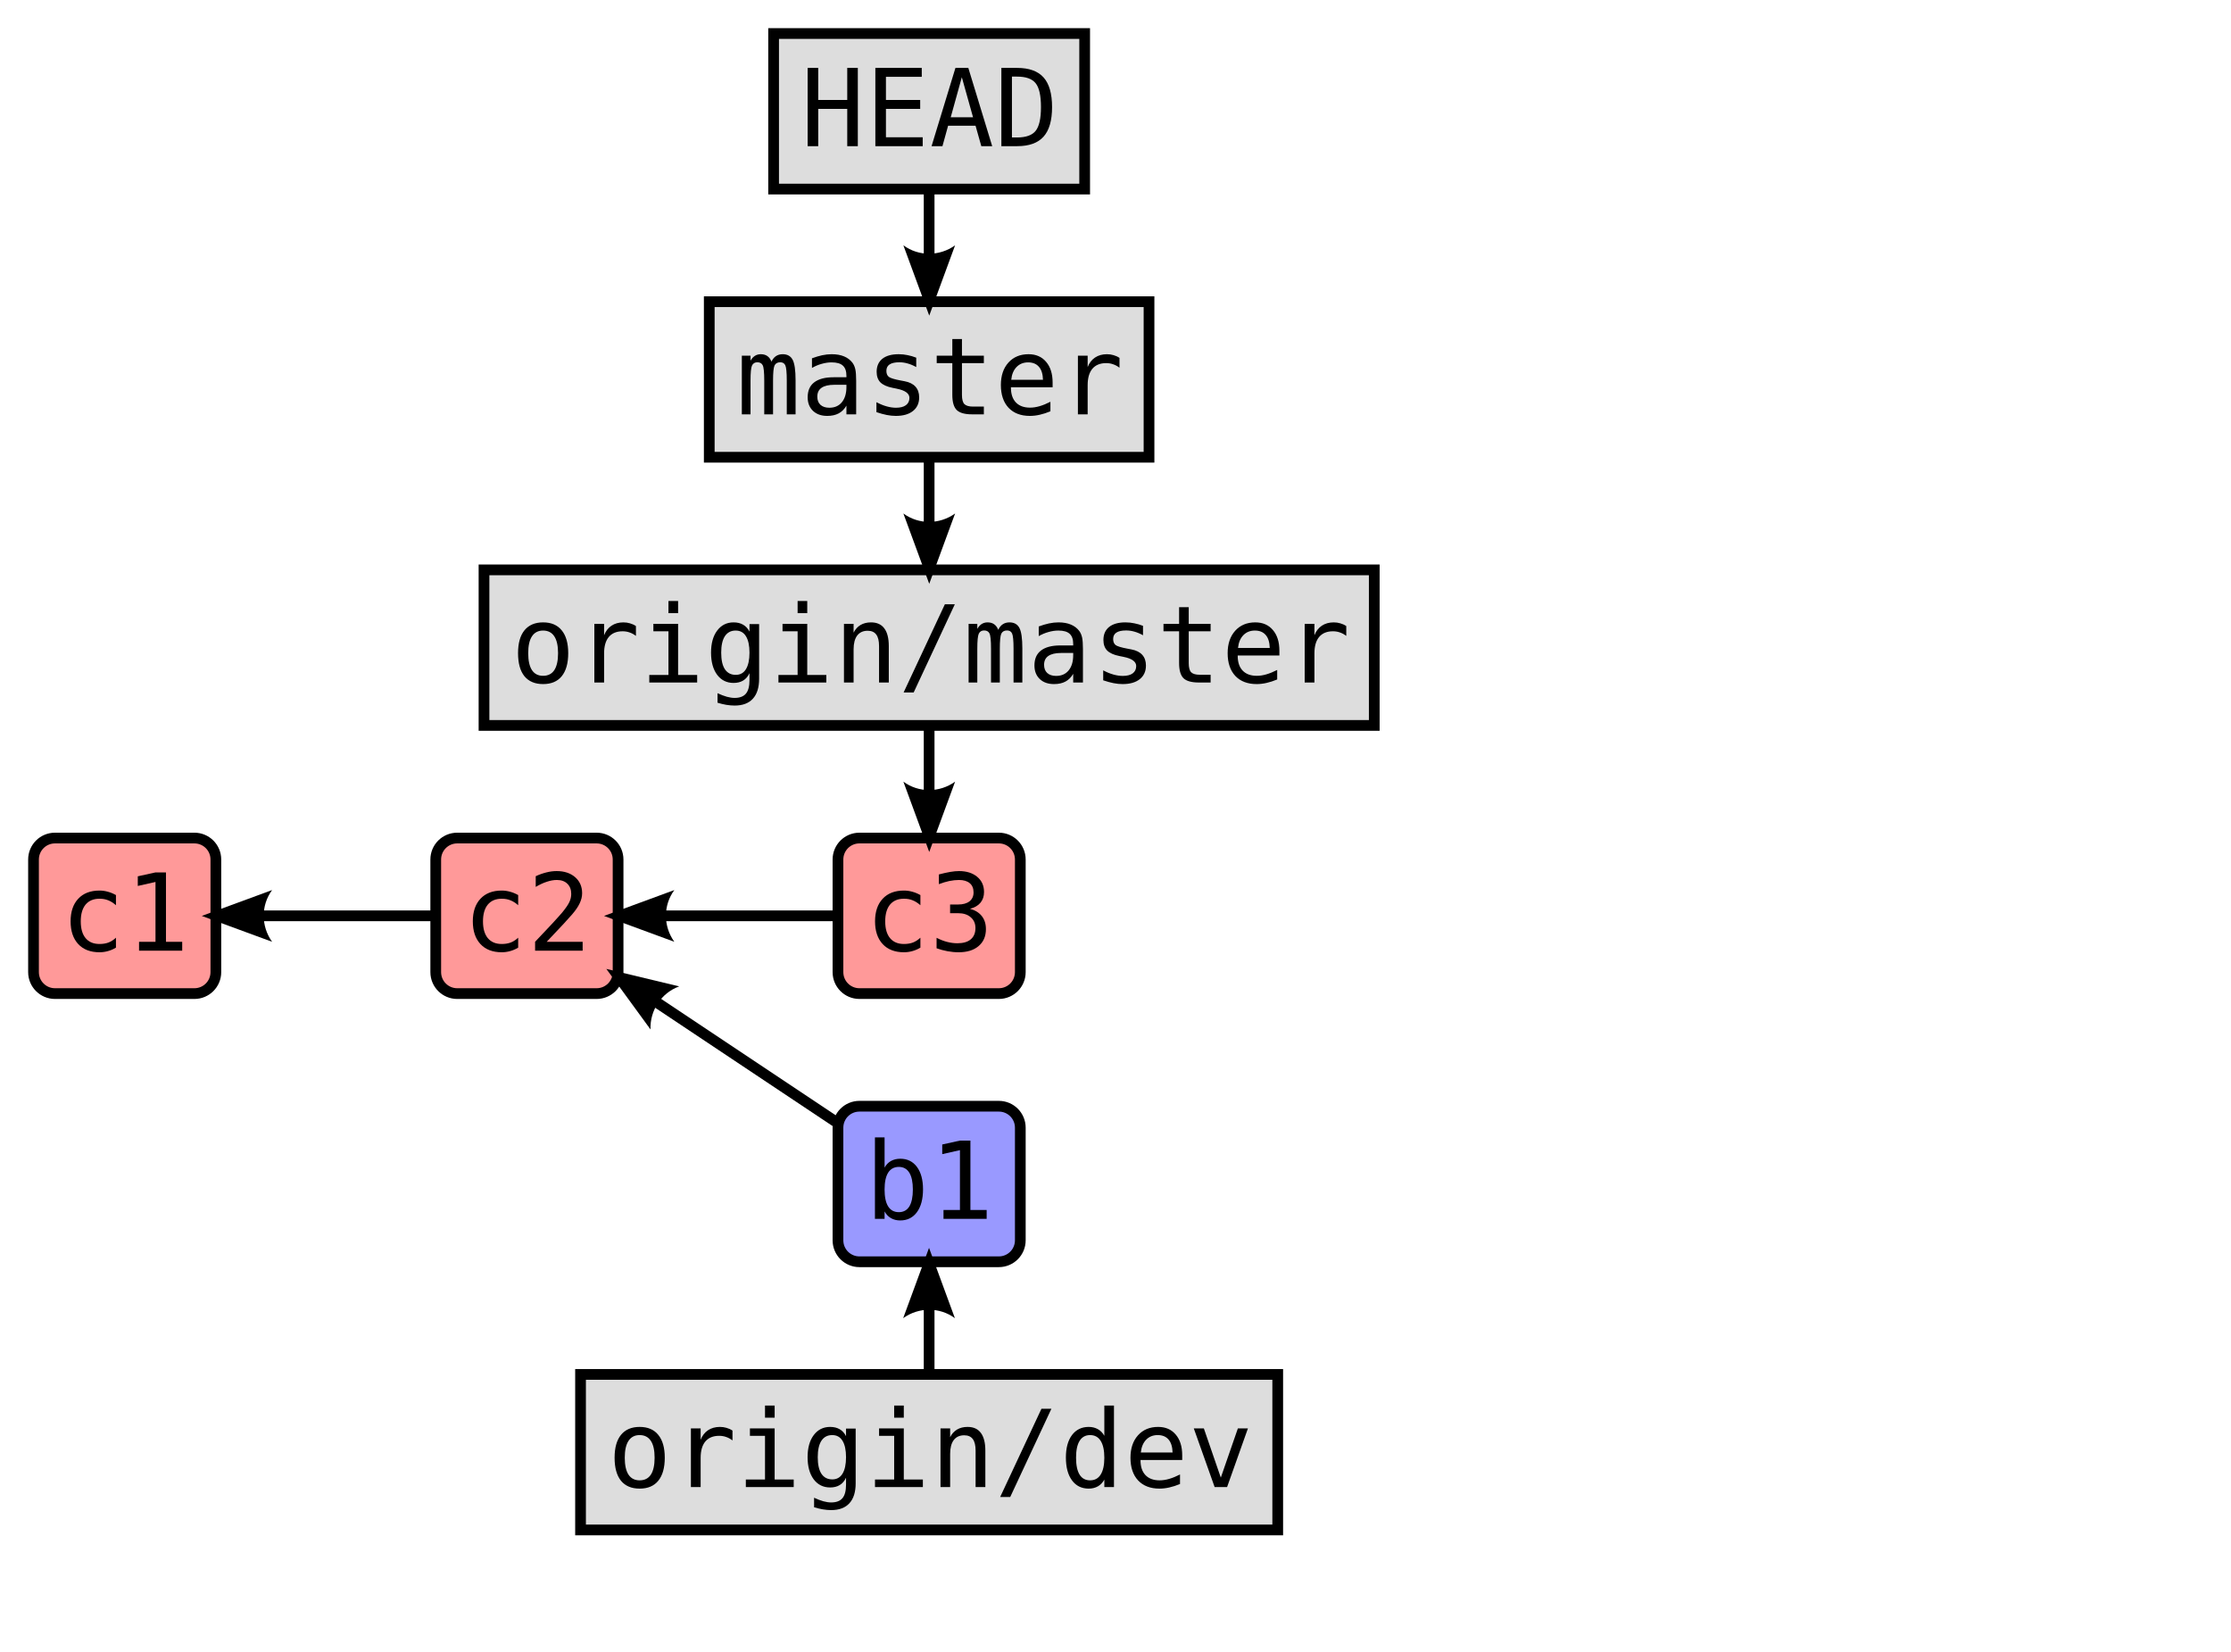
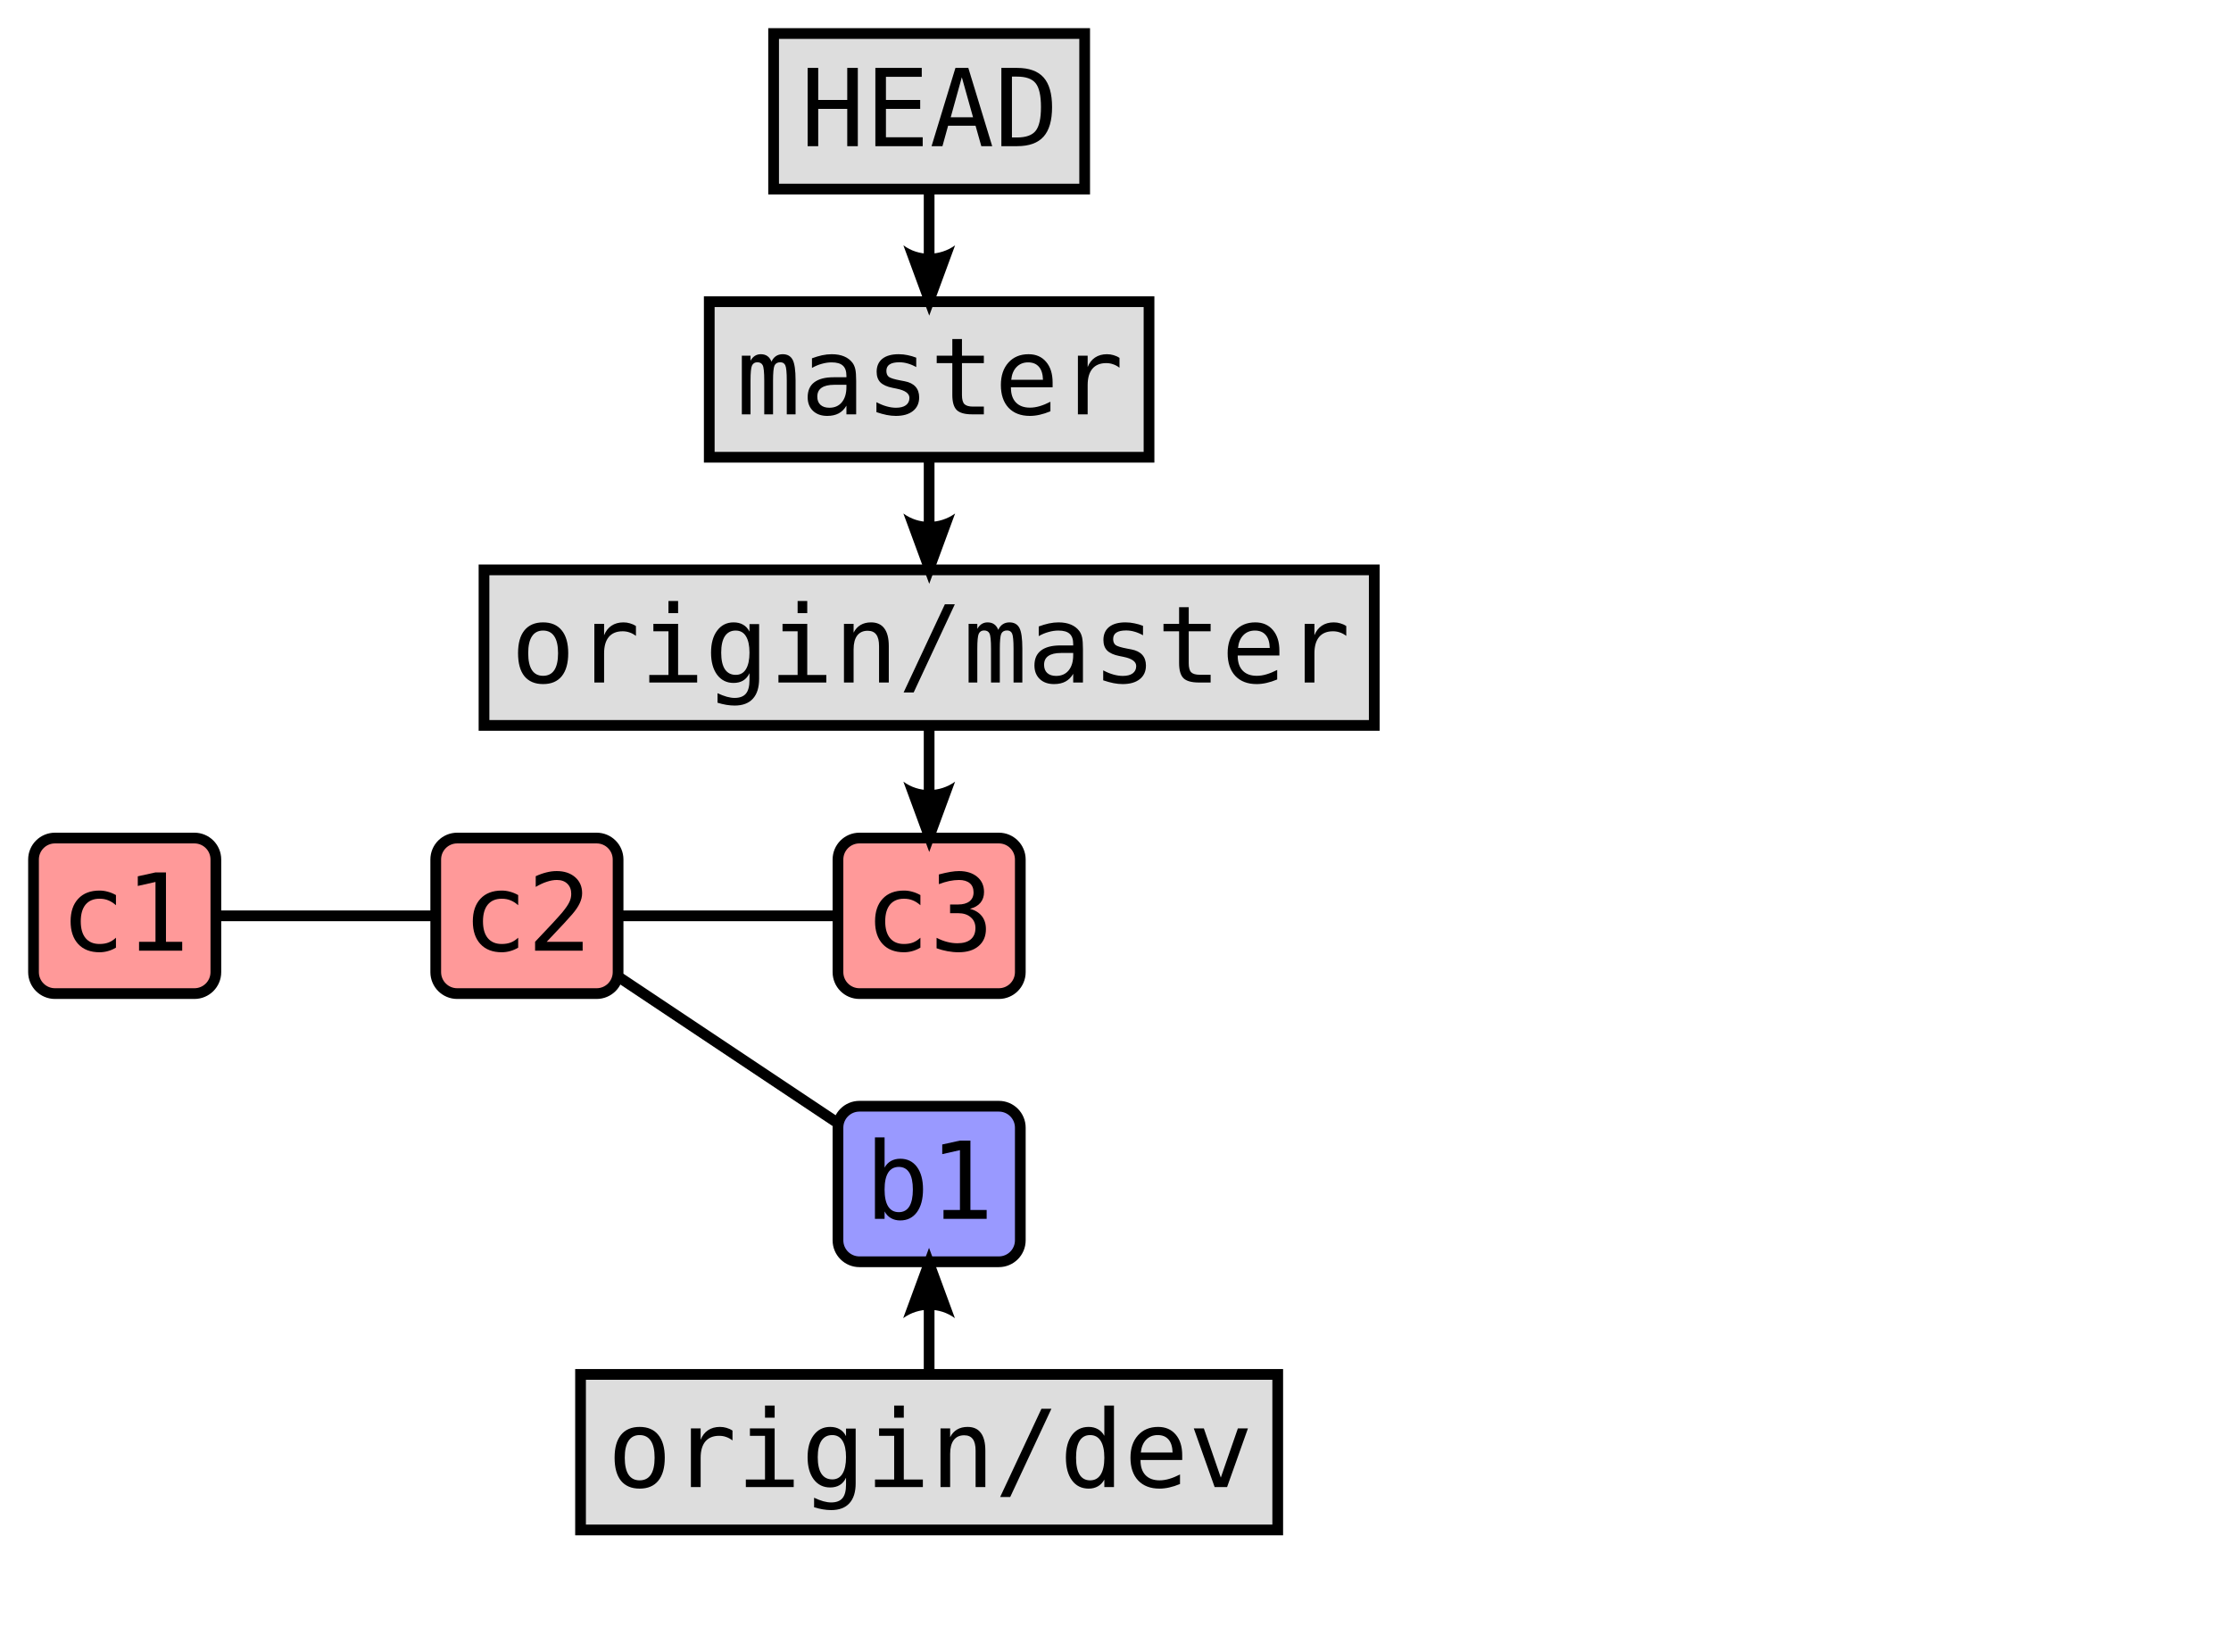
<svg xmlns="http://www.w3.org/2000/svg" width="332.8" height="246.4" id="svg2" version="1.1">
  <defs id="defs4">
    <marker orient="auto" refY="0.0" refX="0.0" id="Arrow2Mend" style="overflow:visible;">
      <path id="path3786" style="fill-rule:evenodd;stroke-width:0.625;stroke-linejoin:round;" d="M 8.719,4.034 L -2.207,0.016 L 8.719,-4.002 C 6.973,-1.63 6.983,1.616 8.719,4.034 z " transform="scale(0.6) rotate(180) translate(0,0)" />
    </marker>
  </defs>
  <g id="layer1">
    <rect style="fill:#ff9999;stroke:#000000;stroke-width:1.6;stroke-miterlimit:4;stroke-dasharray:none" id="rect2989" width="27.2" height="23.2" x="5" y="125" ry="3.2" />
    <text xml:space="preserve" style="font-size:16px;font-style:normal;font-weight:normal;line-height:125%;letter-spacing:0px;word-spacing:0px;fill:#000000;fill-opacity:1;stroke:none;font-family:DejaVu Sans Mono" x="9" y="141.8" id="text2985">
      <tspan id="tspan2987" x="9" y="141.8">c1</tspan>
    </text>
  </g>
  <g id="layer1">
    <rect style="fill:#ff9999;stroke:#000000;stroke-width:1.6;stroke-miterlimit:4;stroke-dasharray:none" id="rect2989" width="27.2" height="23.2" x="65" y="125" ry="3.2" />
    <text xml:space="preserve" style="font-size:16px;font-style:normal;font-weight:normal;line-height:125%;letter-spacing:0px;word-spacing:0px;fill:#000000;fill-opacity:1;stroke:none;font-family:DejaVu Sans Mono" x="69" y="141.8" id="text2985">
      <tspan id="tspan2987" x="69" y="141.8">c2</tspan>
    </text>
  </g>
-   <g id="layer1">
-     <path style="fill:none;stroke:#000000;stroke-width:1.6;stroke-linecap:butt;stroke-linejoin:miter;stroke-opacity:1;marker-end:url(#Arrow2Mend);stroke-miterlimit:4;stroke-dasharray:none" d="M 64.98,136.6 32.22,136.6" id="path2985" />
-   </g>
+   <line x1="64.98" y1="136.6" x2="32.22" y2="136.6" style="stroke:#000000; stroke-width:1.6; stroke-opacity:1.0" />
  <g id="layer1">
    <rect style="fill:#9999ff;stroke:#000000;stroke-width:1.6;stroke-miterlimit:4;stroke-dasharray:none" id="rect2989" width="27.2" height="23.2" x="125" y="165" ry="3.2" />
    <text xml:space="preserve" style="font-size:16px;font-style:normal;font-weight:normal;line-height:125%;letter-spacing:0px;word-spacing:0px;fill:#000000;fill-opacity:1;stroke:none;font-family:DejaVu Sans Mono" x="129" y="181.8" id="text2985">
      <tspan id="tspan2987" x="129" y="181.8">b1</tspan>
    </text>
  </g>
-   <g id="layer1">
-     <path style="fill:none;stroke:#000000;stroke-width:1.6;stroke-linecap:butt;stroke-linejoin:miter;stroke-opacity:1;marker-end:url(#Arrow2Mend);stroke-miterlimit:4;stroke-dasharray:none" d="M 124.98,167.52 92.22,145.68" id="path2985" />
-   </g>
+   <line x1="124.98" y1="167.52" x2="92.22" y2="145.68" style="stroke:#000000; stroke-width:1.6; stroke-opacity:1.0" />
  <g id="layer1">
    <rect style="fill:#dddddd;stroke:#000000;stroke-width:1.6;stroke-miterlimit:4;stroke-dasharray:none" id="rect2989" width="104" height="23.2" x="86.6" y="205" ry="0" />
    <text xml:space="preserve" style="font-size:16px;font-style:normal;font-weight:normal;line-height:125%;letter-spacing:0px;word-spacing:0px;fill:#000000;fill-opacity:1;stroke:none;font-family:DejaVu Sans Mono" x="90.6" y="221.8" id="text2985">
      <tspan id="tspan2987" x="90.6" y="221.8">origin/dev</tspan>
    </text>
  </g>
  <g id="layer1">
    <path style="fill:none;stroke:#000000;stroke-width:1.6;stroke-linecap:butt;stroke-linejoin:miter;stroke-opacity:1;marker-end:url(#Arrow2Mend);stroke-miterlimit:4;stroke-dasharray:none" d="M 138.6,204.96 138.6,188.24" id="path2985" />
  </g>
  <g id="layer1">
    <rect style="fill:#ff9999;stroke:#000000;stroke-width:1.6;stroke-miterlimit:4;stroke-dasharray:none" id="rect2989" width="27.2" height="23.2" x="125" y="125" ry="3.2" />
    <text xml:space="preserve" style="font-size:16px;font-style:normal;font-weight:normal;line-height:125%;letter-spacing:0px;word-spacing:0px;fill:#000000;fill-opacity:1;stroke:none;font-family:DejaVu Sans Mono" x="129" y="141.8" id="text2985">
      <tspan id="tspan2987" x="129" y="141.8">c3</tspan>
    </text>
  </g>
-   <g id="layer1">
-     <path style="fill:none;stroke:#000000;stroke-width:1.6;stroke-linecap:butt;stroke-linejoin:miter;stroke-opacity:1;marker-end:url(#Arrow2Mend);stroke-miterlimit:4;stroke-dasharray:none" d="M 124.98,136.6 92.22,136.6" id="path2985" />
-   </g>
+   <line x1="124.98" y1="136.6" x2="92.22" y2="136.6" style="stroke:#000000; stroke-width:1.6; stroke-opacity:1.0" />
  <g id="layer1">
    <rect style="fill:#dddddd;stroke:#000000;stroke-width:1.6;stroke-miterlimit:4;stroke-dasharray:none" id="rect2989" width="132.8" height="23.2" x="72.2" y="85" ry="0" />
    <text xml:space="preserve" style="font-size:16px;font-style:normal;font-weight:normal;line-height:125%;letter-spacing:0px;word-spacing:0px;fill:#000000;fill-opacity:1;stroke:none;font-family:DejaVu Sans Mono" x="76.2" y="101.8" id="text2985">
      <tspan id="tspan2987" x="76.2" y="101.8">origin/master</tspan>
    </text>
  </g>
  <g id="layer1">
    <path style="fill:none;stroke:#000000;stroke-width:1.6;stroke-linecap:butt;stroke-linejoin:miter;stroke-opacity:1;marker-end:url(#Arrow2Mend);stroke-miterlimit:4;stroke-dasharray:none" d="M 138.6,108.24 138.6,124.96" id="path2985" />
  </g>
  <g id="layer1">
    <rect style="fill:#dddddd;stroke:#000000;stroke-width:1.6;stroke-miterlimit:4;stroke-dasharray:none" id="rect2989" width="65.6" height="23.2" x="105.8" y="45" ry="0" />
    <text xml:space="preserve" style="font-size:16px;font-style:normal;font-weight:normal;line-height:125%;letter-spacing:0px;word-spacing:0px;fill:#000000;fill-opacity:1;stroke:none;font-family:DejaVu Sans Mono" x="109.8" y="61.8" id="text2985">
      <tspan id="tspan2987" x="109.8" y="61.8">master</tspan>
    </text>
  </g>
  <g id="layer1">
    <path style="fill:none;stroke:#000000;stroke-width:1.6;stroke-linecap:butt;stroke-linejoin:miter;stroke-opacity:1;marker-end:url(#Arrow2Mend);stroke-miterlimit:4;stroke-dasharray:none" d="M 138.6,68.24 138.6,84.96" id="path2985" />
  </g>
  <g id="layer1">
    <rect style="fill:#dddddd;stroke:#000000;stroke-width:1.6;stroke-miterlimit:4;stroke-dasharray:none" id="rect2989" width="46.4" height="23.2" x="115.4" y="5" ry="0" />
    <text xml:space="preserve" style="font-size:16px;font-style:normal;font-weight:normal;line-height:125%;letter-spacing:0px;word-spacing:0px;fill:#000000;fill-opacity:1;stroke:none;font-family:DejaVu Sans Mono" x="119.4" y="21.8" id="text2985">
      <tspan id="tspan2987" x="119.4" y="21.8">HEAD</tspan>
    </text>
  </g>
  <g id="layer1">
    <path style="fill:none;stroke:#000000;stroke-width:1.6;stroke-linecap:butt;stroke-linejoin:miter;stroke-opacity:1;marker-end:url(#Arrow2Mend);stroke-miterlimit:4;stroke-dasharray:none" d="M 138.6,28.24 138.6,44.96" id="path2985" />
  </g>
</svg>
